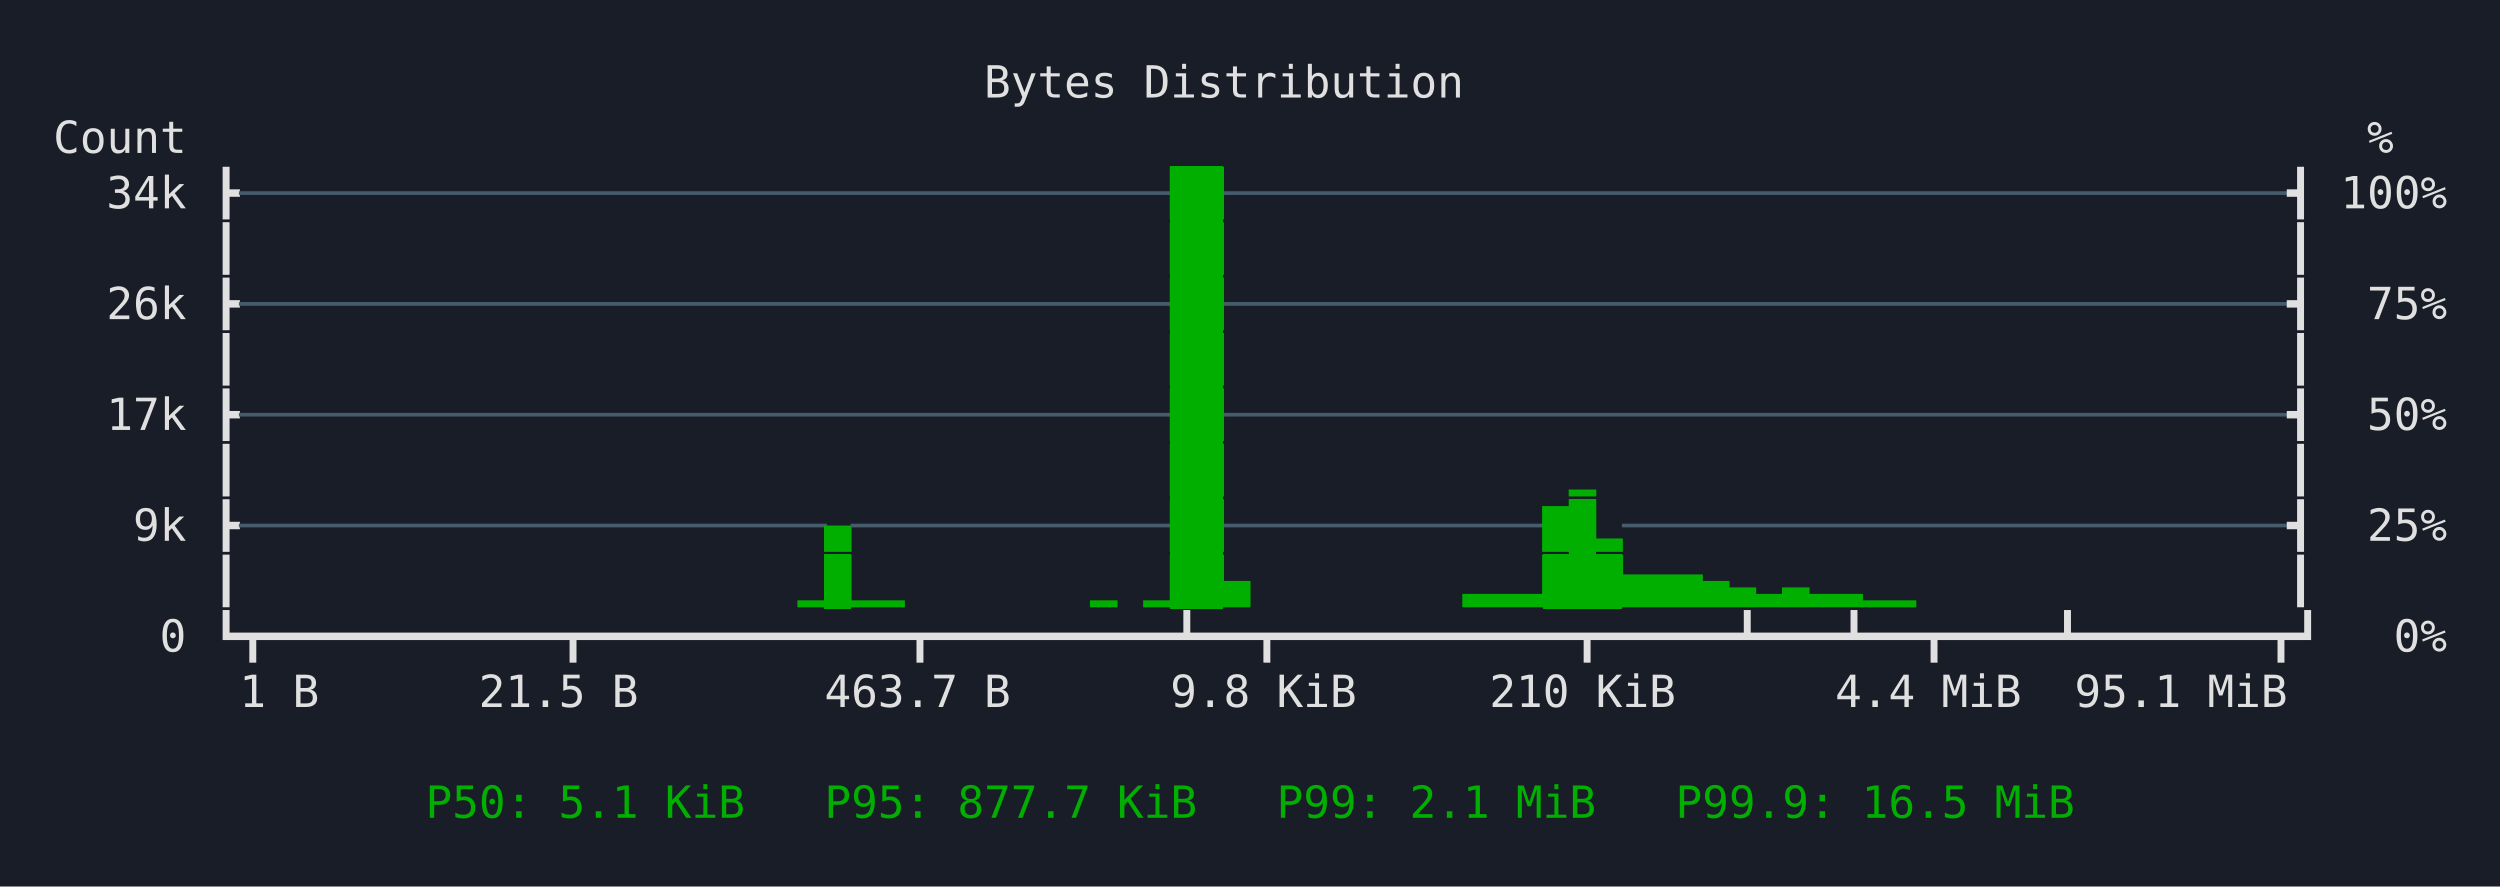
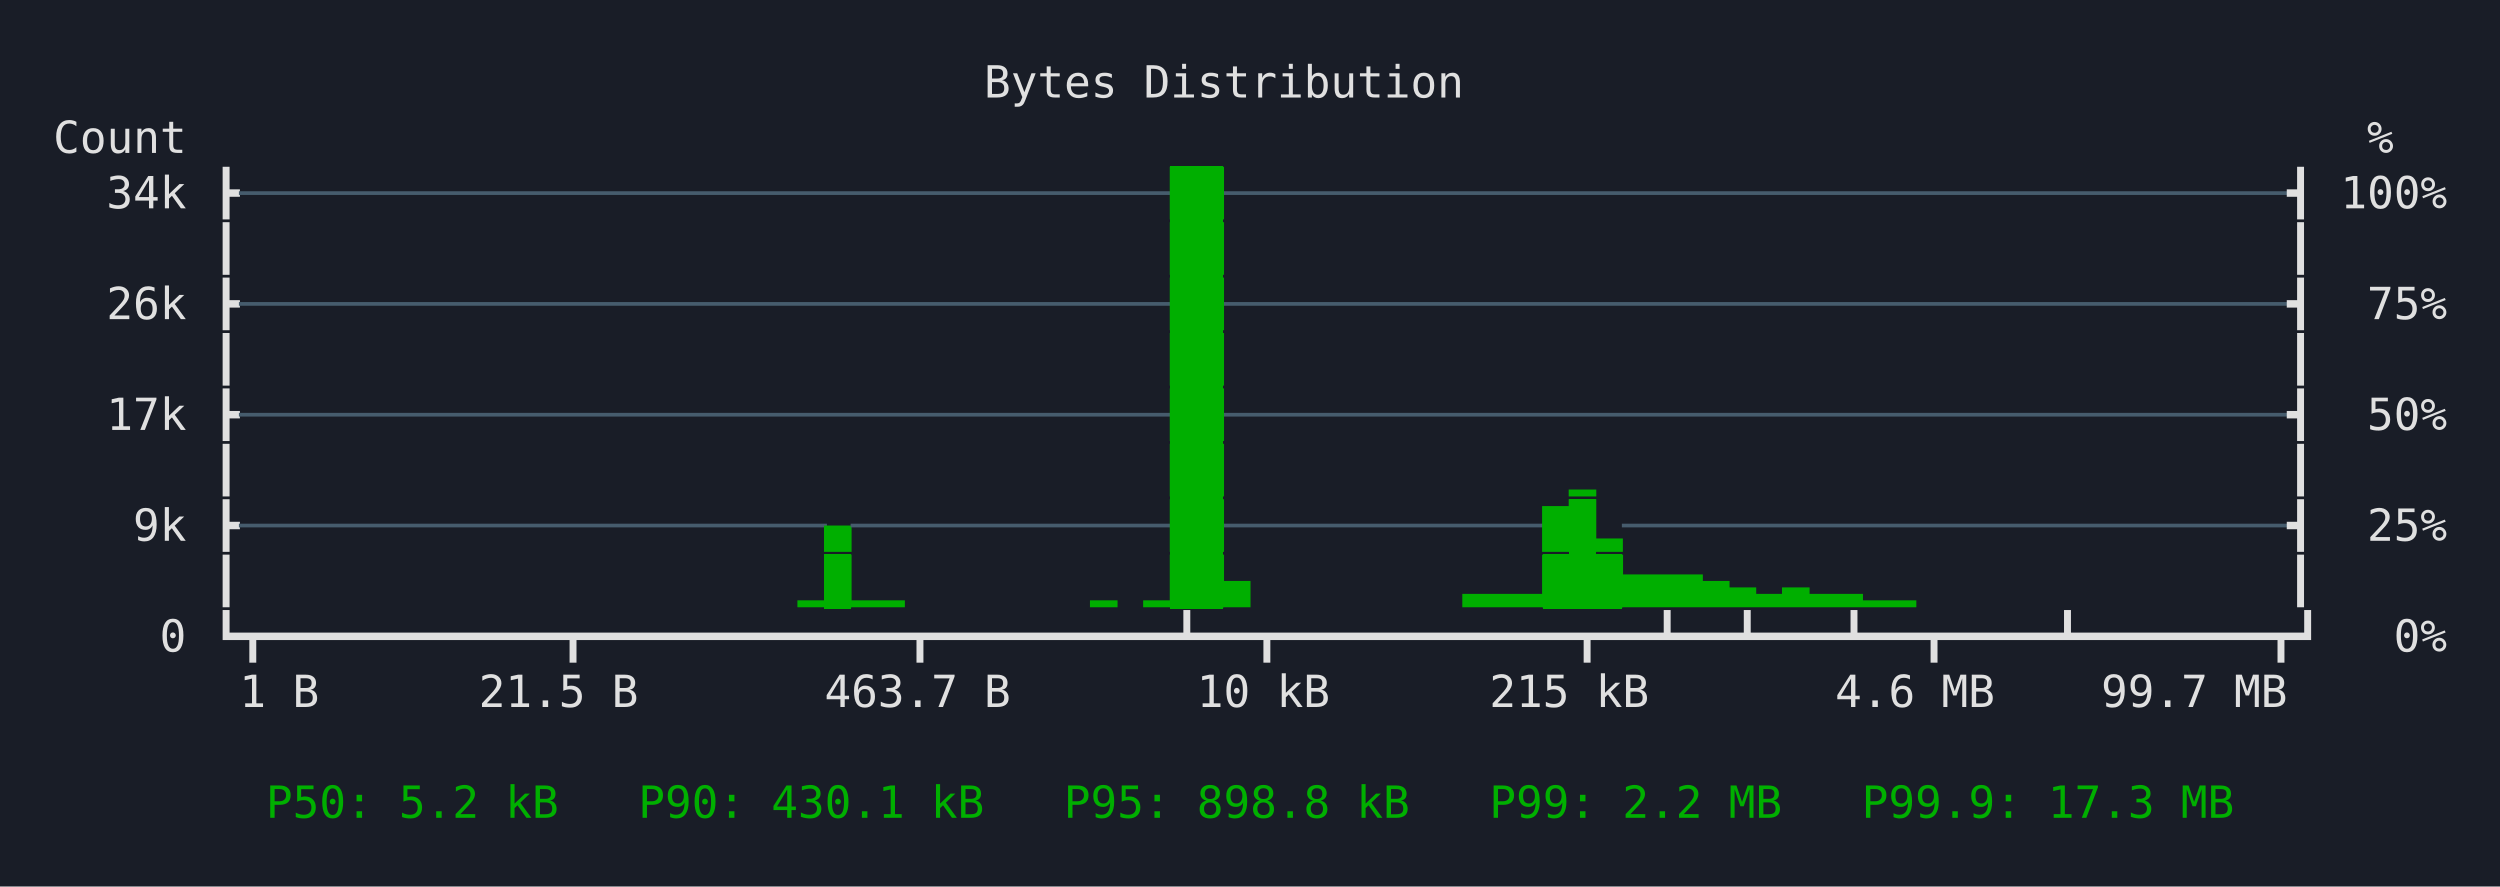
<svg xmlns="http://www.w3.org/2000/svg" width="676.8" height="240" viewBox="0 0 676.8 240">
  <rect width="100%" height="100%" fill="#191d27" />
  <g font-family="ui-monospace, 'SF Mono', SFMono-Regular, Menlo, Consolas, 'DejaVu Sans Mono', monospace" font-size="12">
    <rect x="316.8" y="45" width="14.4" height="15" fill="#00af00" shape-rendering="crispEdges" />
    <rect x="316.8" y="60" width="14.4" height="15" fill="#00af00" shape-rendering="crispEdges" />
    <rect x="316.8" y="75" width="14.4" height="15" fill="#00af00" shape-rendering="crispEdges" />
    <rect x="316.8" y="90" width="14.4" height="15" fill="#00af00" shape-rendering="crispEdges" />
    <rect x="316.8" y="105" width="14.4" height="15" fill="#00af00" shape-rendering="crispEdges" />
    <rect x="316.8" y="120" width="14.4" height="15" fill="#00af00" shape-rendering="crispEdges" />
    <rect x="316.8" y="135" width="14.4" height="15" fill="#00af00" shape-rendering="crispEdges" />
    <rect x="424.8" y="135" width="7.2" height="15" fill="#00af00" shape-rendering="crispEdges" />
    <rect x="223.2" y="150" width="7.2" height="15" fill="#00af00" shape-rendering="crispEdges" />
    <rect x="316.8" y="150" width="14.4" height="15" fill="#00af00" shape-rendering="crispEdges" />
    <rect x="417.6" y="150" width="21.6" height="15" fill="#00af00" shape-rendering="crispEdges" />
    <text x="266.4" y="26.4" fill="#e0e0e0" textLength="36" lengthAdjust="spacing">Bytes</text>
    <text x="309.6" y="26.4" fill="#e0e0e0" textLength="86.4" lengthAdjust="spacing">Distribution</text>
    <text x="14.4" y="41.4" fill="#e0e0e0" textLength="36" lengthAdjust="spacing">Count</text>
    <text x="640.8" y="41.4" fill="#e0e0e0">%</text>
    <text x="28.8" y="56.4" fill="#e0e0e0" textLength="21.6" lengthAdjust="spacing">34k</text>
    <text x="57.6" y="56.4" fill="#e0e0e0">┣</text>
    <text x="64.8" y="56.4" fill="#465c6d" textLength="252" lengthAdjust="spacing">───────────────────────────────────</text>
    <text x="331.2" y="56.4" fill="#465c6d" textLength="288" lengthAdjust="spacing">────────────────────────────────────────</text>
    <text x="619.2" y="56.4" fill="#e0e0e0">┫</text>
    <text x="633.6" y="56.4" fill="#e0e0e0" textLength="28.8" lengthAdjust="spacing">100%</text>
    <text x="57.6" y="71.4" fill="#e0e0e0">┃</text>
    <text x="619.2" y="71.4" fill="#e0e0e0">┃</text>
    <text x="28.8" y="86.4" fill="#e0e0e0" textLength="21.6" lengthAdjust="spacing">26k</text>
    <text x="57.6" y="86.4" fill="#e0e0e0">┣</text>
    <text x="64.8" y="86.4" fill="#465c6d" textLength="252" lengthAdjust="spacing">───────────────────────────────────</text>
    <text x="331.2" y="86.4" fill="#465c6d" textLength="288" lengthAdjust="spacing">────────────────────────────────────────</text>
    <text x="619.2" y="86.4" fill="#e0e0e0">┫</text>
    <text x="640.8" y="86.4" fill="#e0e0e0" textLength="21.6" lengthAdjust="spacing">75%</text>
    <text x="57.6" y="101.4" fill="#e0e0e0">┃</text>
    <text x="619.2" y="101.4" fill="#e0e0e0">┃</text>
    <text x="28.8" y="116.4" fill="#e0e0e0" textLength="21.6" lengthAdjust="spacing">17k</text>
    <text x="57.6" y="116.4" fill="#e0e0e0">┣</text>
    <text x="64.8" y="116.4" fill="#465c6d" textLength="252" lengthAdjust="spacing">───────────────────────────────────</text>
    <text x="331.2" y="116.4" fill="#465c6d" textLength="288" lengthAdjust="spacing">────────────────────────────────────────</text>
    <text x="619.2" y="116.4" fill="#e0e0e0">┫</text>
    <text x="640.8" y="116.4" fill="#e0e0e0" textLength="21.6" lengthAdjust="spacing">50%</text>
    <text x="57.6" y="131.4" fill="#e0e0e0">┃</text>
    <text x="424.8" y="131.4" fill="#00af00">▁</text>
    <text x="619.2" y="131.4" fill="#e0e0e0">┃</text>
    <text x="36" y="146.4" fill="#e0e0e0" textLength="14.4" lengthAdjust="spacing">9k</text>
    <text x="57.6" y="146.4" fill="#e0e0e0">┣</text>
    <text x="64.8" y="146.4" fill="#465c6d" textLength="158.4" lengthAdjust="spacing">──────────────────────</text>
    <text x="223.2" y="146.4" fill="#00af00">▄</text>
    <text x="230.4" y="146.4" fill="#465c6d" textLength="86.4" lengthAdjust="spacing">────────────</text>
    <text x="331.2" y="146.4" fill="#465c6d" textLength="86.4" lengthAdjust="spacing">────────────</text>
    <text x="417.6" y="146.4" fill="#00af00">▇</text>
    <text x="432" y="146.4" fill="#00af00">▂</text>
    <text x="439.2" y="146.4" fill="#465c6d" textLength="180" lengthAdjust="spacing">─────────────────────────</text>
    <text x="619.2" y="146.4" fill="#e0e0e0">┫</text>
    <text x="640.8" y="146.4" fill="#e0e0e0" textLength="21.6" lengthAdjust="spacing">25%</text>
    <text x="57.6" y="161.4" fill="#e0e0e0">┃</text>
    <text x="216" y="161.4" fill="#00af00">▁</text>
    <text x="230.4" y="161.4" fill="#00af00" textLength="14.4" lengthAdjust="spacing">▁▁</text>
    <text x="295.2" y="161.4" fill="#00af00">▁</text>
    <text x="309.6" y="161.4" fill="#00af00">▁</text>
    <text x="331.2" y="161.4" fill="#00af00">▄</text>
    <text x="396" y="161.4" fill="#00af00" textLength="21.6" lengthAdjust="spacing">▂▂▂</text>
    <text x="439.2" y="161.4" fill="#00af00" textLength="79.2" lengthAdjust="spacing">▅▅▅▄▃▂▃▂▂▁▁</text>
    <text x="619.2" y="161.4" fill="#e0e0e0">┃</text>
    <text x="43.2" y="176.4" fill="#e0e0e0">0</text>
-     <text x="57.6" y="176.4" fill="#e0e0e0" textLength="568.8" lengthAdjust="spacing">┗┳━━━━━━━━━━━┳━━━━━━━━━━━━┳━━━━━━━━━┻━━┳━━━━━━━━━━━┳━━━━━┻━━━┻━━┳━━━━┻━━━━━━━┳┛</text>
+     <text x="57.6" y="176.4" fill="#e0e0e0" textLength="568.8" lengthAdjust="spacing">┗┳━━━━━━━━━━━┳━━━━━━━━━━━━┳━━━━━━━━━┻━━┳━━━━━━━━━━━┳━━┻━━┻━━━┻━━┳━━━━┻━━━━━━━┳┛</text>
    <text x="648" y="176.4" fill="#e0e0e0" textLength="14.4" lengthAdjust="spacing">0%</text>
    <text x="64.8" y="191.4" fill="#e0e0e0">1</text>
    <text x="79.2" y="191.4" fill="#e0e0e0">B</text>
    <text x="129.6" y="191.4" fill="#e0e0e0" textLength="28.8" lengthAdjust="spacing">21.5</text>
    <text x="165.6" y="191.4" fill="#e0e0e0">B</text>
    <text x="223.2" y="191.4" fill="#e0e0e0" textLength="36" lengthAdjust="spacing">463.7</text>
    <text x="266.4" y="191.4" fill="#e0e0e0">B</text>
-     <text x="316.8" y="191.4" fill="#e0e0e0" textLength="21.6" lengthAdjust="spacing">9.8</text>
-     <text x="345.6" y="191.4" fill="#e0e0e0" textLength="21.6" lengthAdjust="spacing">KiB</text>
-     <text x="403.2" y="191.4" fill="#e0e0e0" textLength="21.6" lengthAdjust="spacing">210</text>
-     <text x="432" y="191.4" fill="#e0e0e0" textLength="21.6" lengthAdjust="spacing">KiB</text>
-     <text x="496.8" y="191.4" fill="#e0e0e0" textLength="21.6" lengthAdjust="spacing">4.4</text>
-     <text x="525.6" y="191.4" fill="#e0e0e0" textLength="21.6" lengthAdjust="spacing">MiB</text>
-     <text x="561.6" y="191.4" fill="#e0e0e0" textLength="28.8" lengthAdjust="spacing">95.1</text>
-     <text x="597.6" y="191.4" fill="#e0e0e0" textLength="21.6" lengthAdjust="spacing">MiB</text>
-     <text x="115.2" y="221.4" fill="#00af00" textLength="28.8" lengthAdjust="spacing">P50:</text>
-     <text x="151.2" y="221.4" fill="#00af00" textLength="21.6" lengthAdjust="spacing">5.1</text>
-     <text x="180" y="221.4" fill="#00af00" textLength="21.6" lengthAdjust="spacing">KiB</text>
-     <text x="223.2" y="221.4" fill="#00af00" textLength="28.8" lengthAdjust="spacing">P95:</text>
-     <text x="259.2" y="221.4" fill="#00af00" textLength="36" lengthAdjust="spacing">877.7</text>
-     <text x="302.4" y="221.4" fill="#00af00" textLength="21.6" lengthAdjust="spacing">KiB</text>
-     <text x="345.6" y="221.4" fill="#00af00" textLength="28.8" lengthAdjust="spacing">P99:</text>
-     <text x="381.6" y="221.4" fill="#00af00" textLength="21.6" lengthAdjust="spacing">2.1</text>
-     <text x="410.4" y="221.4" fill="#00af00" textLength="21.6" lengthAdjust="spacing">MiB</text>
-     <text x="453.6" y="221.4" fill="#00af00" textLength="43.2" lengthAdjust="spacing">P99.9:</text>
-     <text x="504" y="221.4" fill="#00af00" textLength="28.8" lengthAdjust="spacing">16.5</text>
-     <text x="540" y="221.4" fill="#00af00" textLength="21.6" lengthAdjust="spacing">MiB</text>
+     <text x="324" y="191.4" fill="#e0e0e0" textLength="14.4" lengthAdjust="spacing">10</text>
+     <text x="345.6" y="191.4" fill="#e0e0e0" textLength="14.4" lengthAdjust="spacing">kB</text>
+     <text x="403.2" y="191.4" fill="#e0e0e0" textLength="21.6" lengthAdjust="spacing">215</text>
+     <text x="432" y="191.4" fill="#e0e0e0" textLength="14.4" lengthAdjust="spacing">kB</text>
+     <text x="496.8" y="191.4" fill="#e0e0e0" textLength="21.6" lengthAdjust="spacing">4.6</text>
+     <text x="525.6" y="191.4" fill="#e0e0e0" textLength="14.4" lengthAdjust="spacing">MB</text>
+     <text x="568.8" y="191.4" fill="#e0e0e0" textLength="28.8" lengthAdjust="spacing">99.7</text>
+     <text x="604.8" y="191.4" fill="#e0e0e0" textLength="14.4" lengthAdjust="spacing">MB</text>
+     <text x="72" y="221.4" fill="#00af00" textLength="28.8" lengthAdjust="spacing">P50:</text>
+     <text x="108" y="221.4" fill="#00af00" textLength="21.6" lengthAdjust="spacing">5.2</text>
+     <text x="136.8" y="221.4" fill="#00af00" textLength="14.4" lengthAdjust="spacing">kB</text>
+     <text x="172.8" y="221.4" fill="#00af00" textLength="28.8" lengthAdjust="spacing">P90:</text>
+     <text x="208.8" y="221.4" fill="#00af00" textLength="36" lengthAdjust="spacing">430.1</text>
+     <text x="252" y="221.4" fill="#00af00" textLength="14.4" lengthAdjust="spacing">kB</text>
+     <text x="288" y="221.4" fill="#00af00" textLength="28.8" lengthAdjust="spacing">P95:</text>
+     <text x="324" y="221.4" fill="#00af00" textLength="36" lengthAdjust="spacing">898.8</text>
+     <text x="367.2" y="221.4" fill="#00af00" textLength="14.4" lengthAdjust="spacing">kB</text>
+     <text x="403.2" y="221.4" fill="#00af00" textLength="28.8" lengthAdjust="spacing">P99:</text>
+     <text x="439.2" y="221.4" fill="#00af00" textLength="21.6" lengthAdjust="spacing">2.2</text>
+     <text x="468" y="221.4" fill="#00af00" textLength="14.4" lengthAdjust="spacing">MB</text>
+     <text x="504" y="221.4" fill="#00af00" textLength="43.2" lengthAdjust="spacing">P99.9:</text>
+     <text x="554.4" y="221.4" fill="#00af00" textLength="28.8" lengthAdjust="spacing">17.3</text>
+     <text x="590.4" y="221.4" fill="#00af00" textLength="14.4" lengthAdjust="spacing">MB</text>
    <text x="316.8" y="56.4" fill="#00af00" textLength="14.4" lengthAdjust="spacing">██</text>
    <text x="316.8" y="71.4" fill="#00af00" textLength="14.4" lengthAdjust="spacing">██</text>
    <text x="316.8" y="86.4" fill="#00af00" textLength="14.4" lengthAdjust="spacing">██</text>
    <text x="316.8" y="101.4" fill="#00af00" textLength="14.4" lengthAdjust="spacing">██</text>
    <text x="316.8" y="116.4" fill="#00af00" textLength="14.4" lengthAdjust="spacing">██</text>
    <text x="316.8" y="131.4" fill="#00af00" textLength="14.4" lengthAdjust="spacing">██</text>
    <text x="316.8" y="146.4" fill="#00af00" textLength="14.4" lengthAdjust="spacing">██</text>
    <text x="424.8" y="146.4" fill="#00af00">█</text>
    <text x="223.2" y="161.4" fill="#00af00">█</text>
    <text x="316.8" y="161.4" fill="#00af00" textLength="14.4" lengthAdjust="spacing">██</text>
    <text x="417.6" y="161.4" fill="#00af00" textLength="21.6" lengthAdjust="spacing">███</text>
  </g>
</svg>
